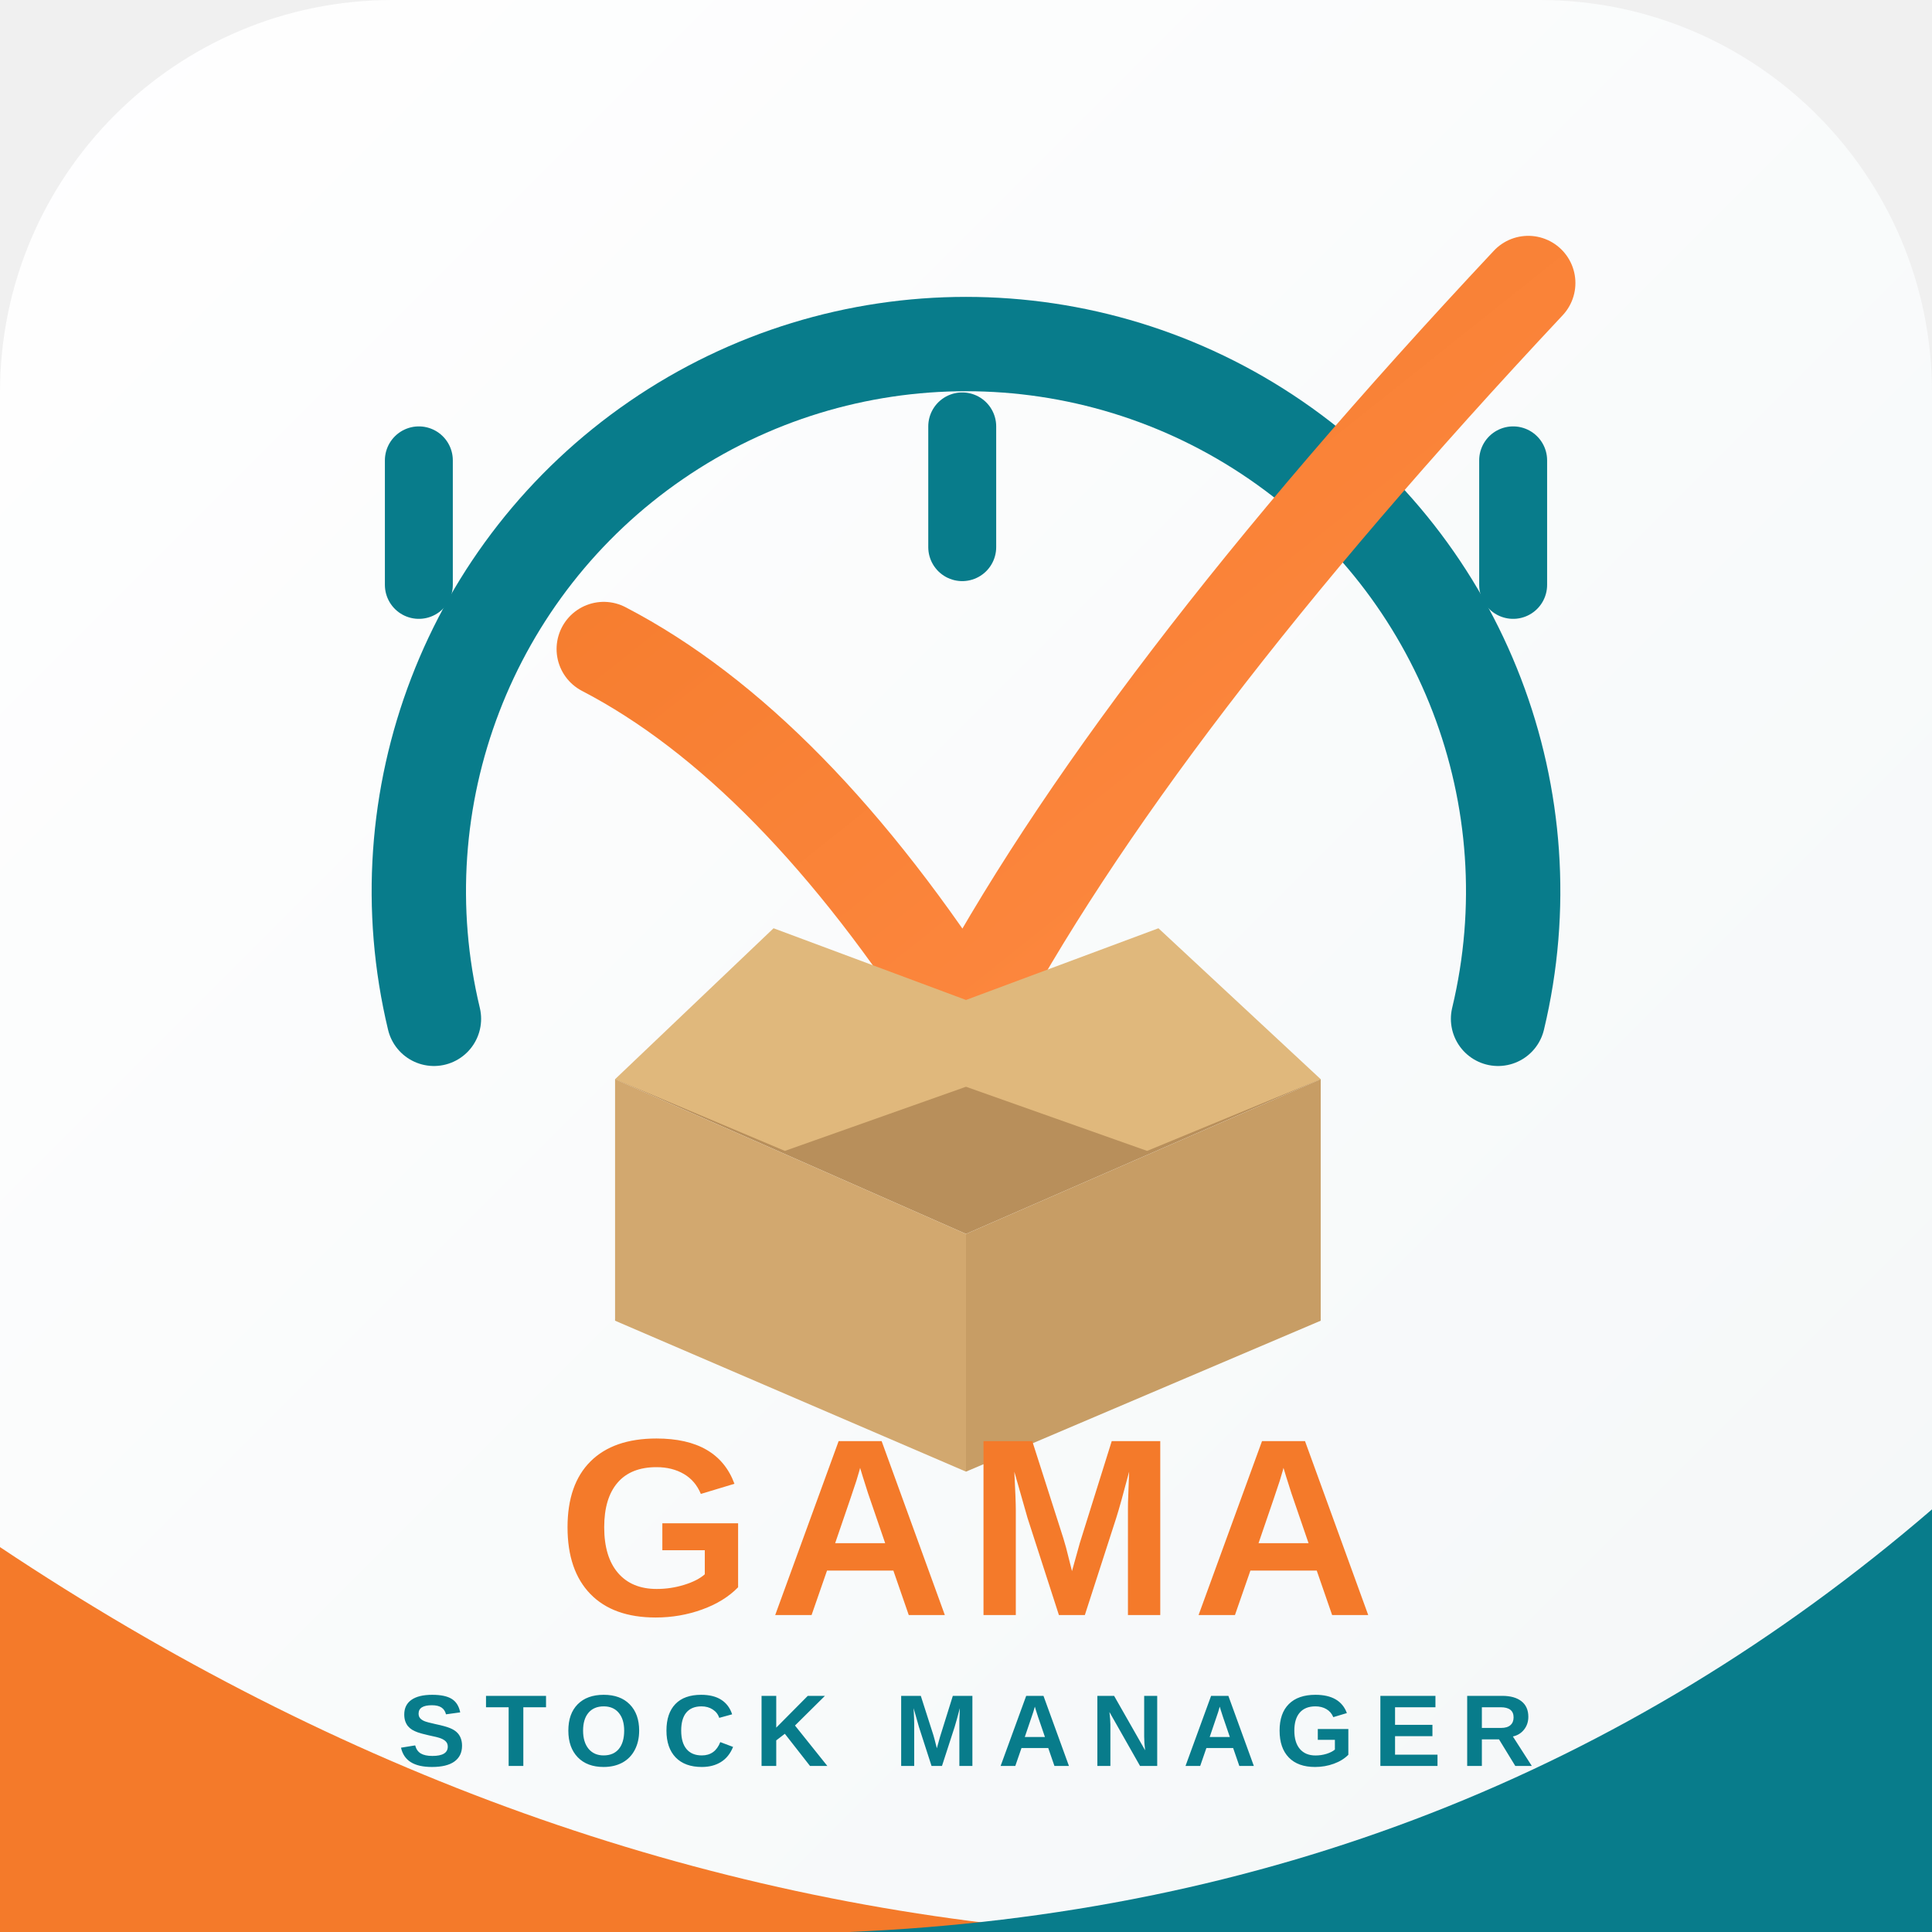
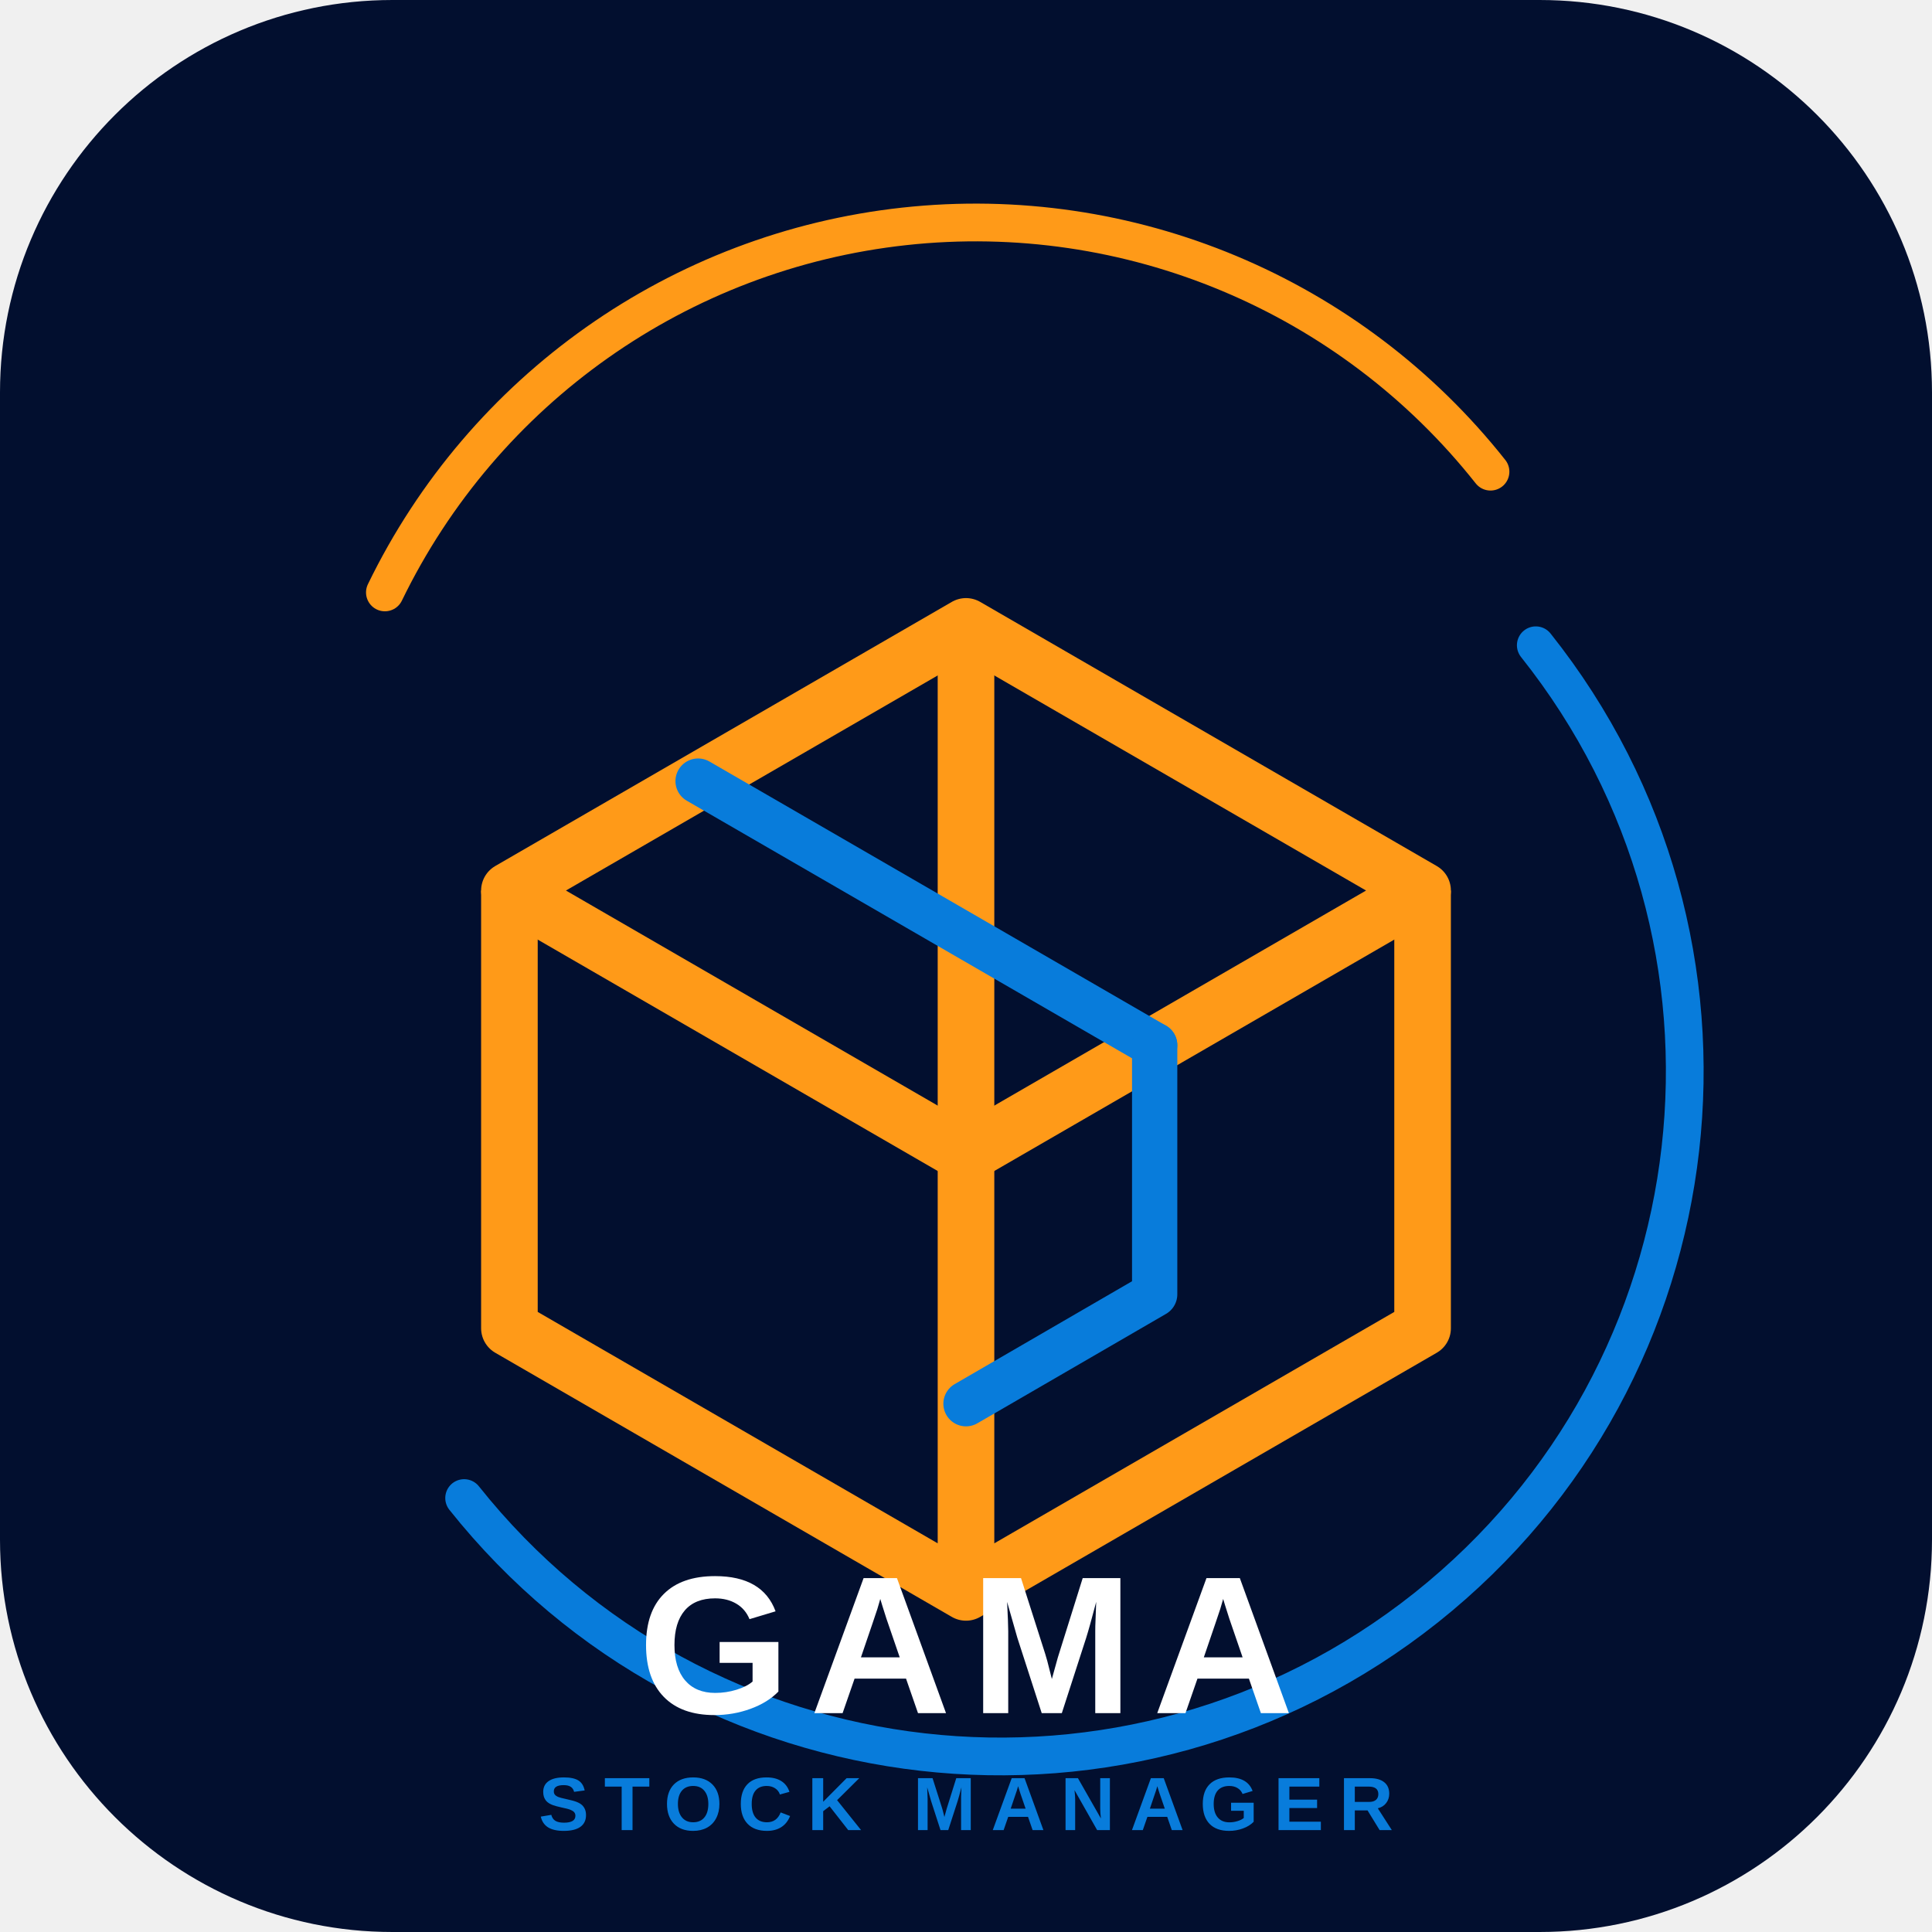
<svg xmlns="http://www.w3.org/2000/svg" viewBox="0 0 512 512">
-   <defs>
-     <linearGradient id="bg" x1="0" y1="0" x2="1" y2="1">
-       <stop offset="0" stop-color="#FFFFFF" />
-       <stop offset="1" stop-color="#F4F7F8" />
-     </linearGradient>
-     <linearGradient id="orange" x1="0" y1="0" x2="1" y2="1">
-       <stop offset="0" stop-color="#F47A2A" />
-       <stop offset="1" stop-color="#FF8B45" />
-     </linearGradient>
-   </defs>
-   <rect width="512" height="512" rx="104" fill="url(#bg)" />
-   <path d="M0 410 Q135 500 285 512 H0Z" fill="#F47A2A" />
-   <path d="M512 400 Q390 505 225 512 H512Z" fill="#087C8B" />
-   <path d="M115 270 A145 145 0 1 1 397 270" fill="none" stroke="#087C8B" stroke-width="25" stroke-linecap="round" />
-   <path d="M111 155 L111 122 M401 155 L401 122 M255 113 L255 145" stroke="#087C8B" stroke-width="18" stroke-linecap="round" />
-   <path d="M160 172 Q210 198 256 270 Q300 187 405 75" fill="none" stroke="url(#orange)" stroke-width="25" stroke-linecap="round" stroke-linejoin="round" />
-   <path d="M163 286 L256 265 L350 286 L256 327Z" fill="#B88F5B" />
-   <path d="M163 286 L256 327 L256 390 L163 350Z" fill="#D2A86F" />
-   <path d="M350 286 L256 327 L256 390 L350 350Z" fill="#C79D65" />
-   <path d="M163 286 L205 246 L256 265 L307 246 L350 286 L304 305 L256 288 L208 305Z" fill="#E0B87C" />
-   <text x="256" y="428" text-anchor="middle" font-family="Arial,sans-serif" font-size="67" font-weight="800" letter-spacing="4" fill="#F47A2A">GAMA</text>
-   <text x="256" y="468" text-anchor="middle" font-family="Arial,sans-serif" font-size="27" font-weight="800" letter-spacing="5" fill="#087C8B">STOCK MANAGER</text>
+   <rect width="512" height="512" rx="104" fill="#020F2F" />
+   <path d="M135 236 256 166 377 236 256 306 135 236Z" fill="none" stroke="#FF9A18" stroke-width="15" stroke-linejoin="round" />
+   <path d="M135 236v116l121 70V306M377 236v116l-121 70" fill="none" stroke="#FF9A18" stroke-width="15" stroke-linejoin="round" />
+   <path d="M256 166v140" stroke="#FF9A18" stroke-width="15" />
+   <path d="M185 207 306 277" stroke="#087CDB" stroke-width="12" stroke-linecap="round" />
+   <path d="M306 277v66l-50 29" fill="none" stroke="#087CDB" stroke-width="12" stroke-linecap="round" stroke-linejoin="round" />
+   <path d="M102 157 A174 174 0 0 1 395 125" fill="none" stroke="#FF9A18" stroke-width="10" stroke-linecap="round" />
+   <path d="M407 171 A174 174 0 0 1 123 397" fill="none" stroke="#087CDB" stroke-width="10" stroke-linecap="round" />
+   <text x="256" y="454" text-anchor="middle" font-family="Arial,sans-serif" font-size="52" font-weight="800" letter-spacing="5" fill="#FFFFFF">GAMA</text>
+   <text x="256" y="485" text-anchor="middle" font-family="Arial,sans-serif" font-size="20" font-weight="700" letter-spacing="4" fill="#087CDB">STOCK MANAGER</text>
</svg>
